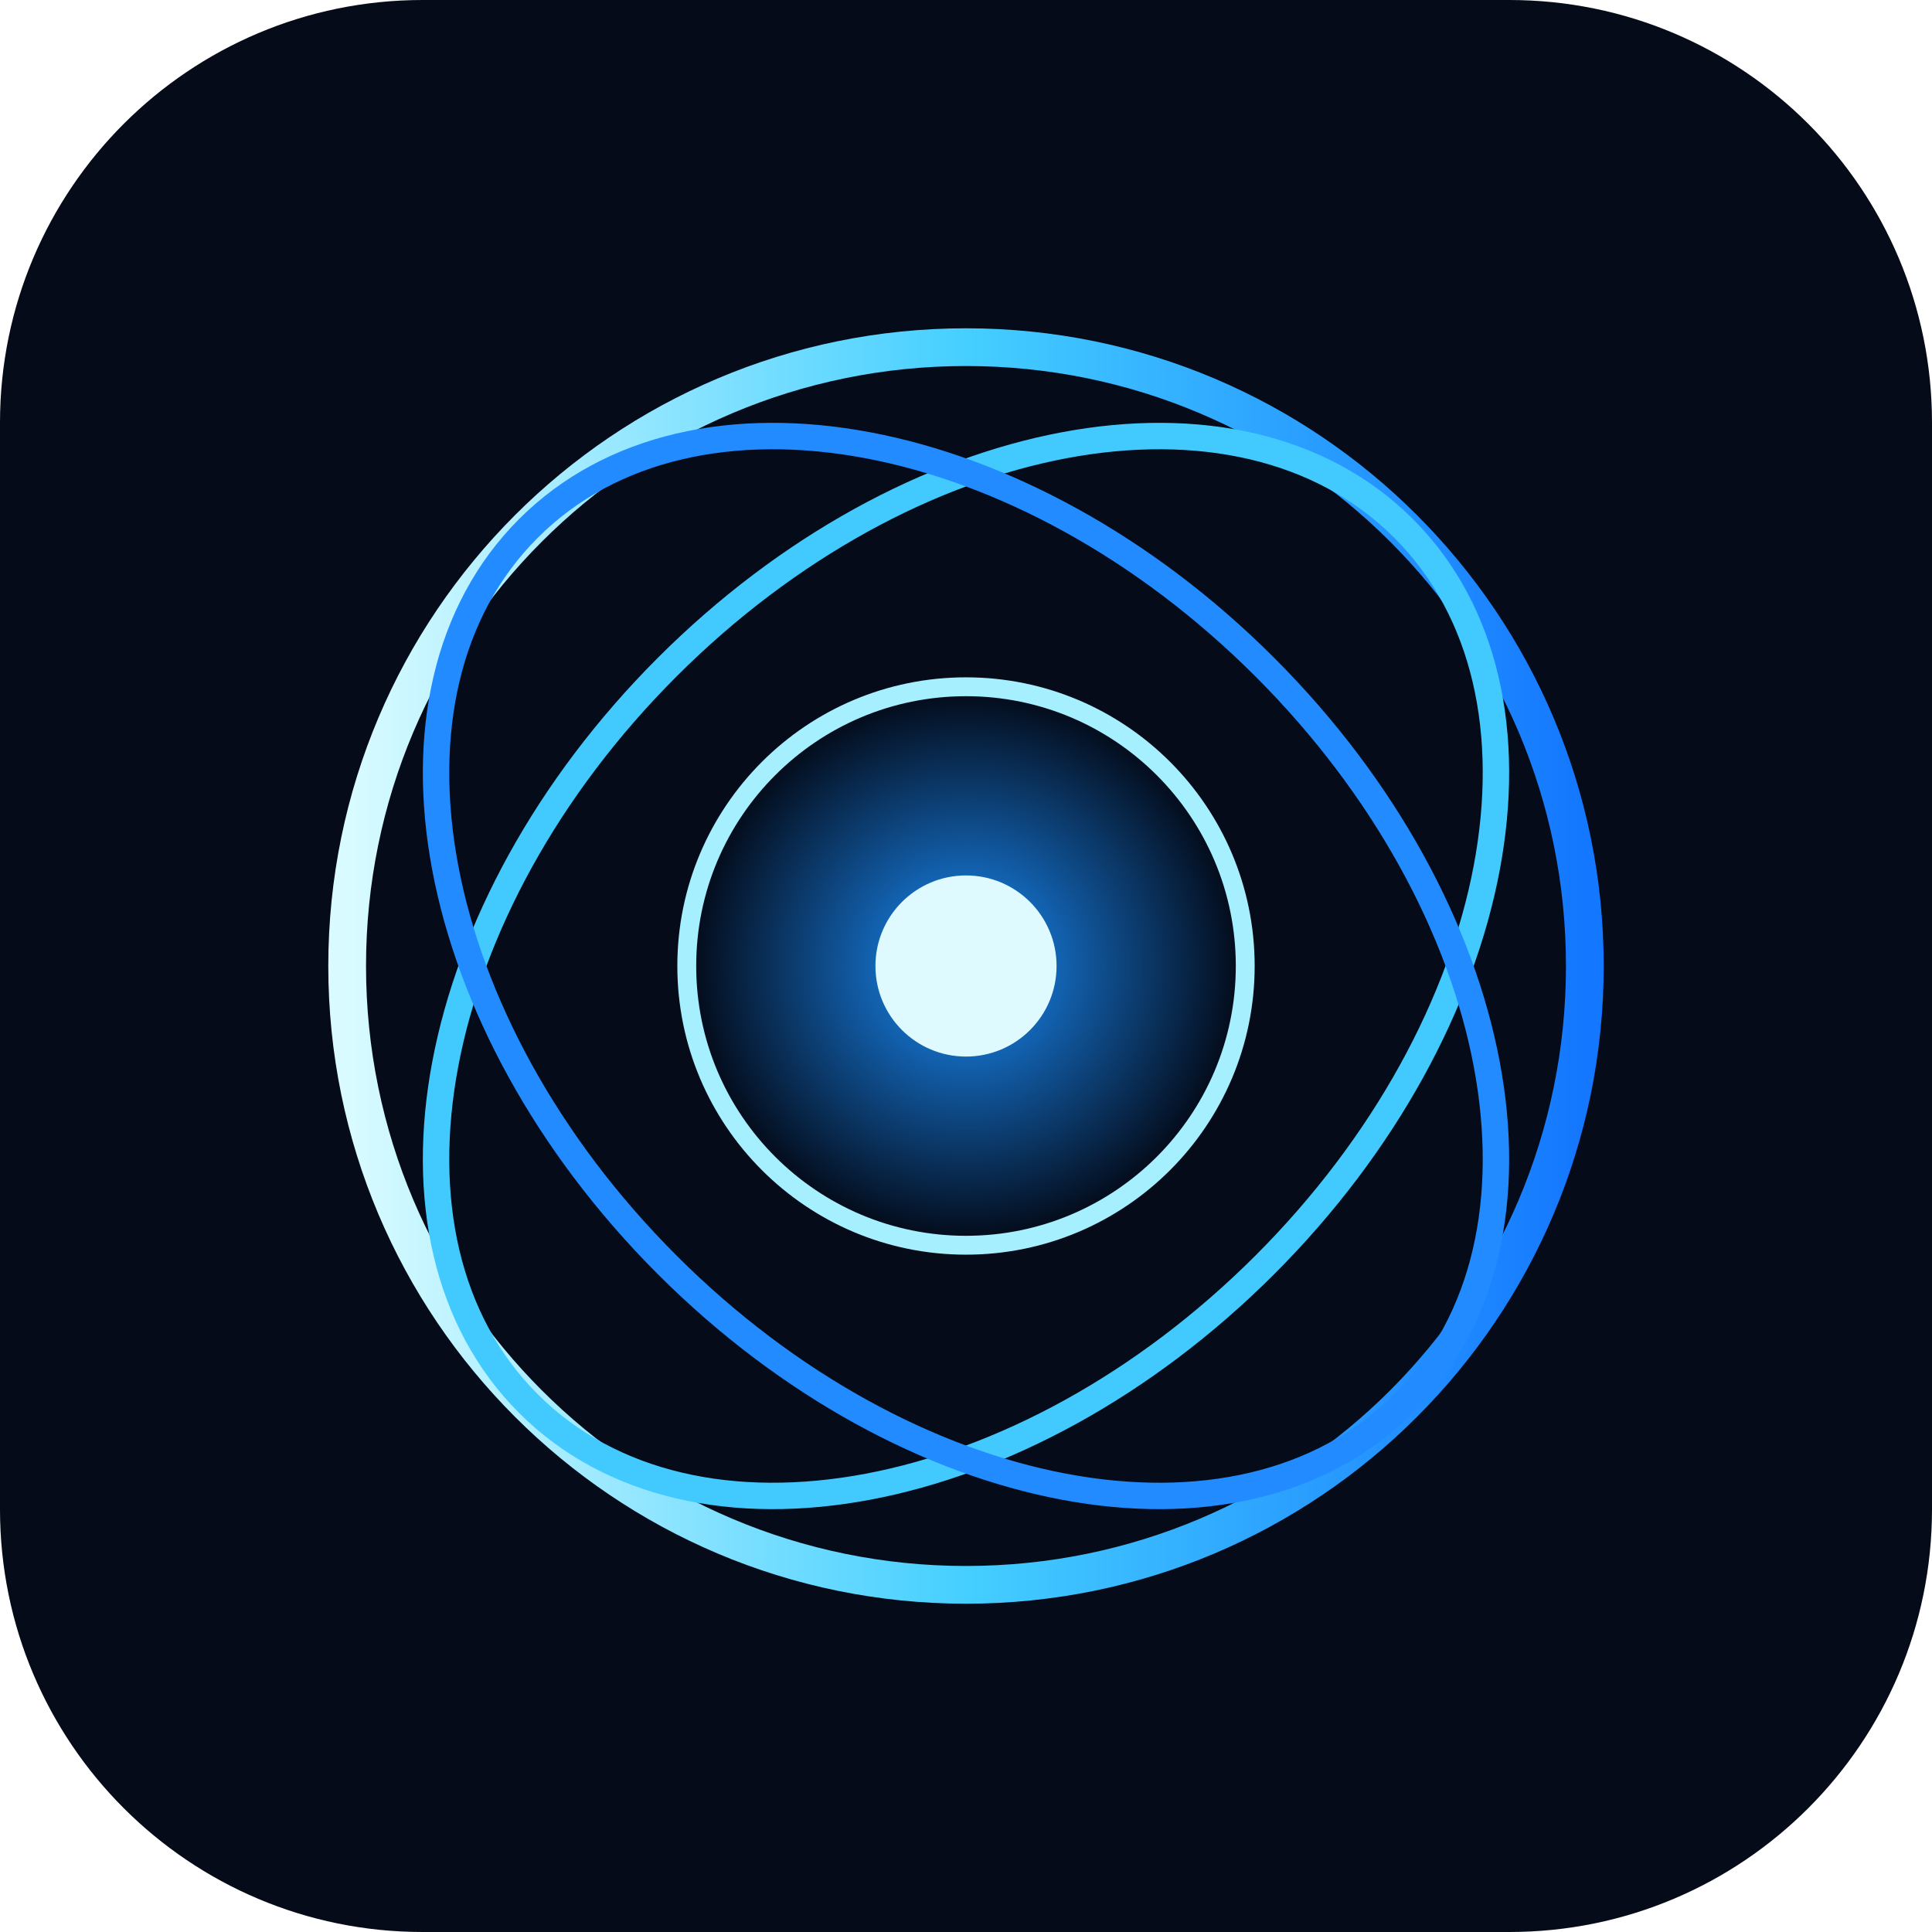
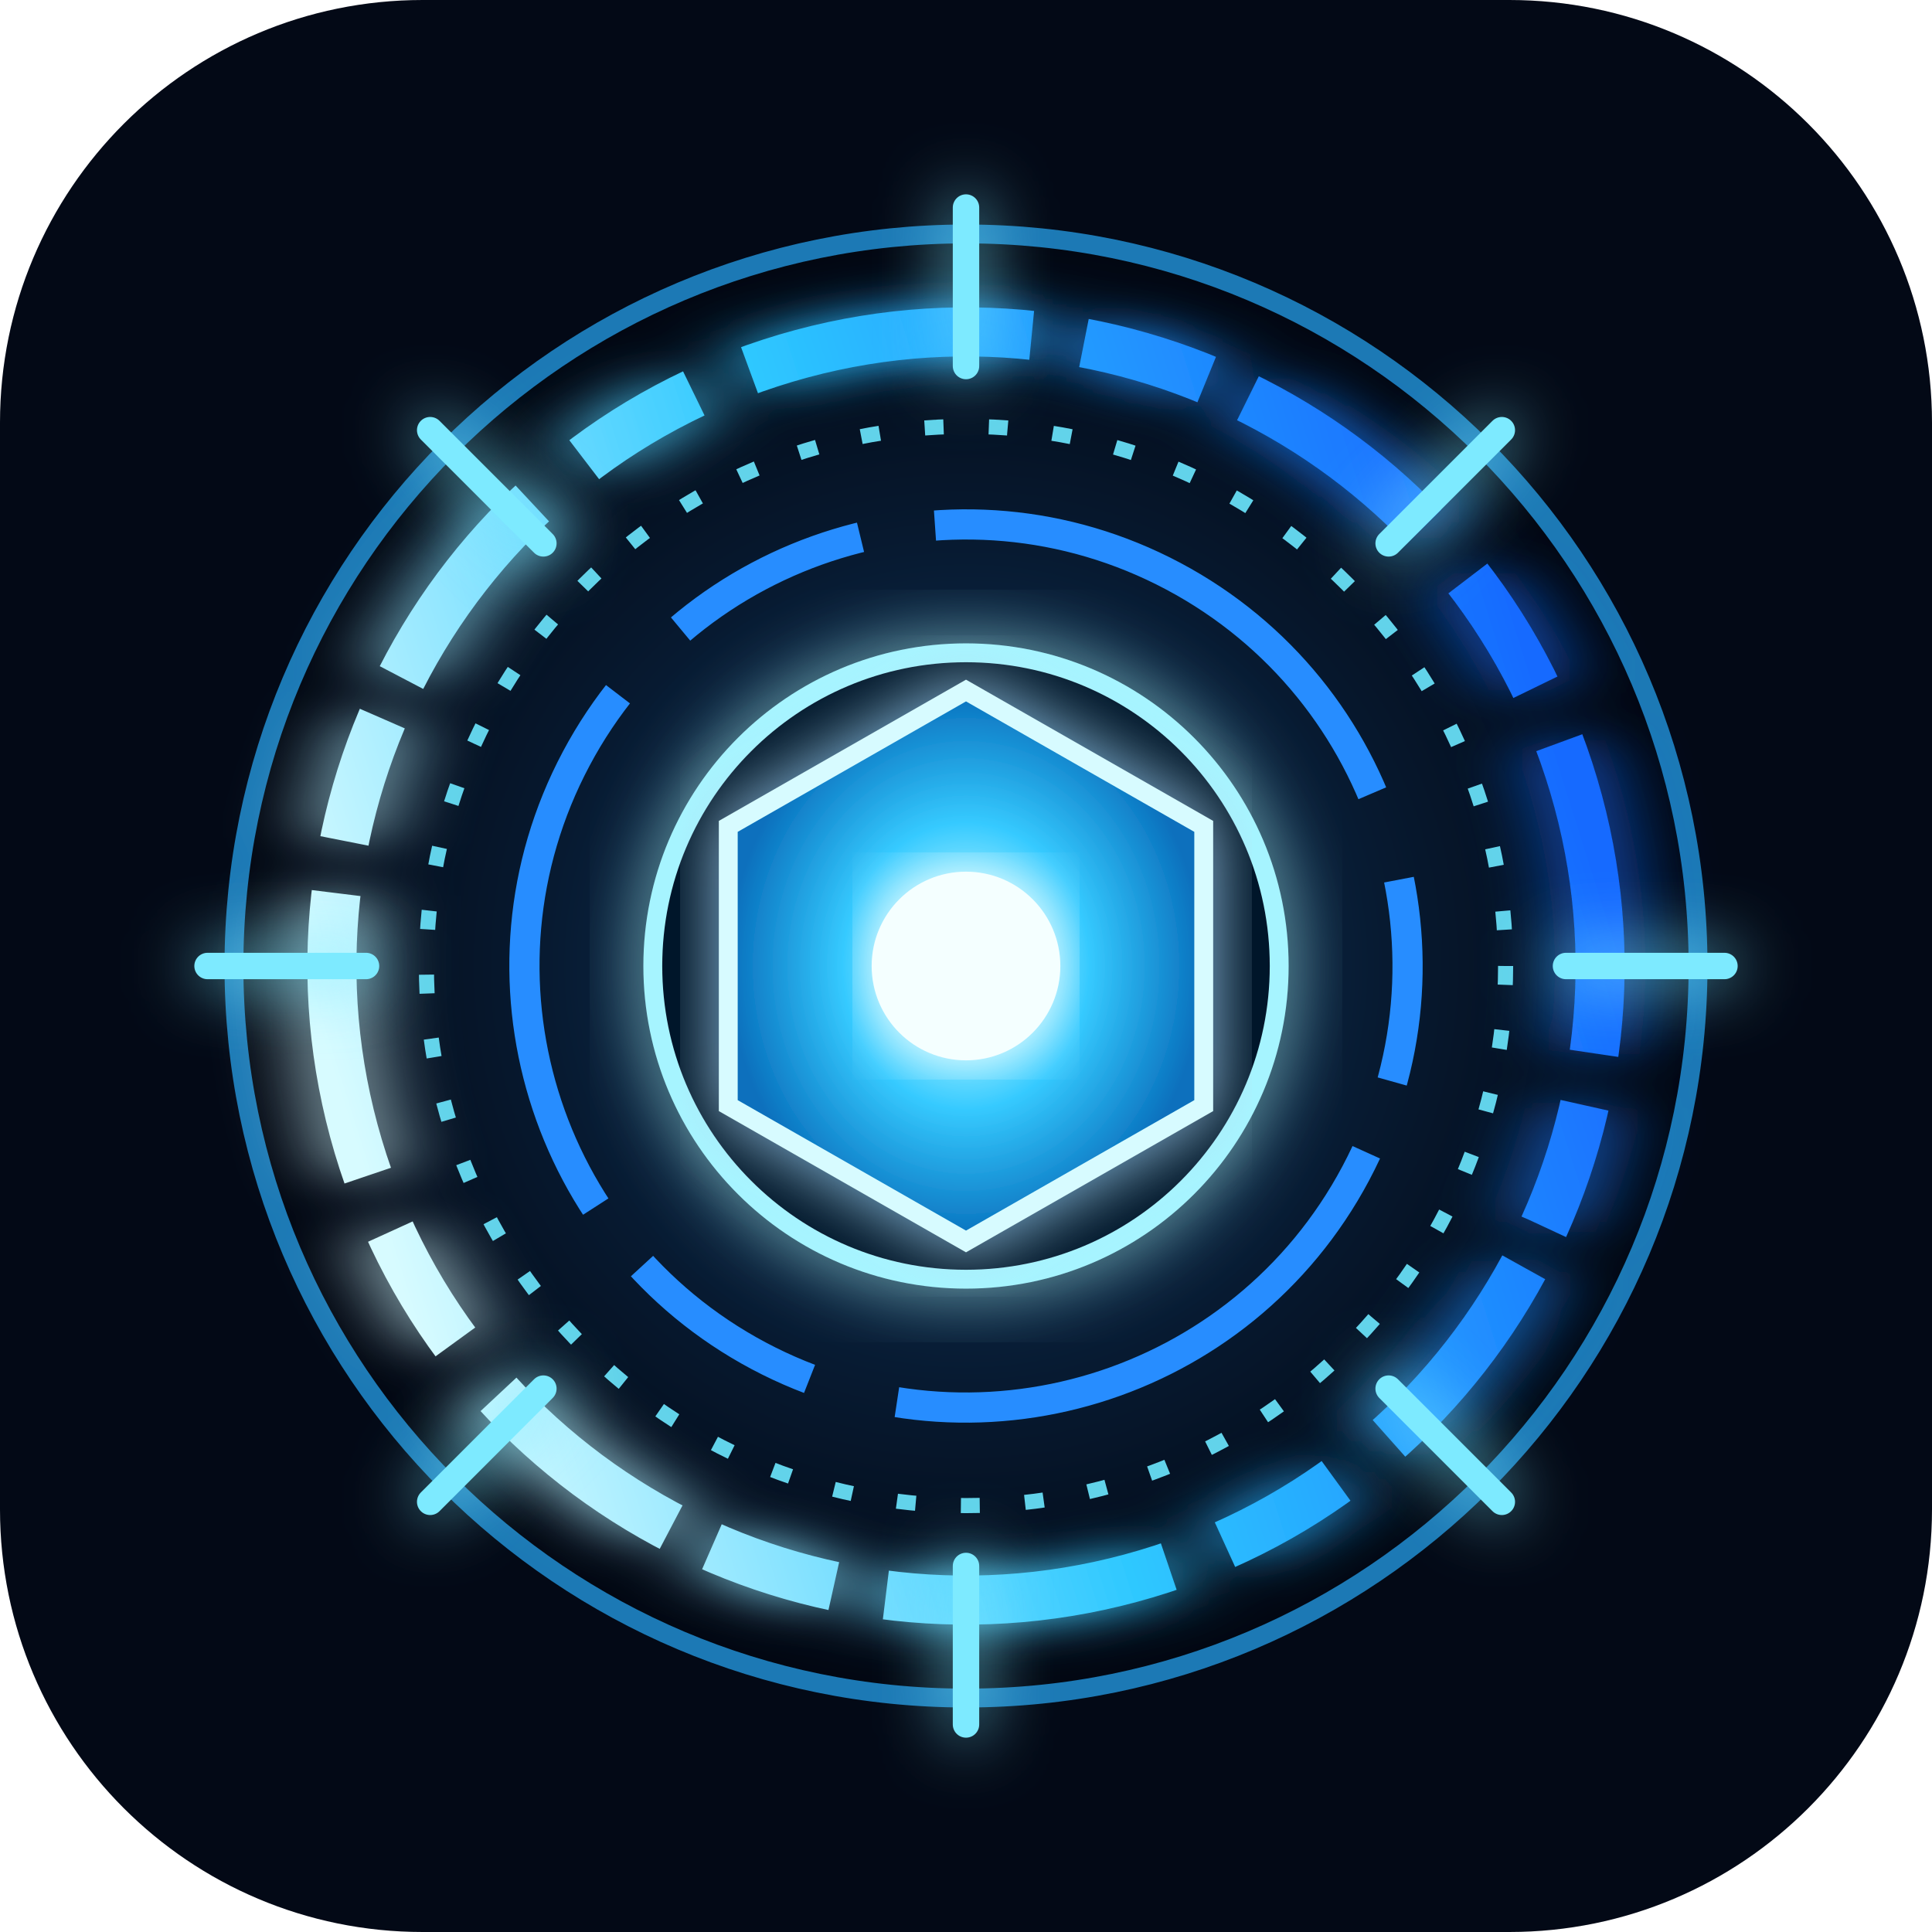
<svg xmlns="http://www.w3.org/2000/svg" width="512" height="512" viewBox="0 0 512 512">
  <defs>
-     <radialGradient id="b">
-       <stop stop-color="#1a8fff" />
-       <stop offset="1" stop-color="#030916" />
+     <radialGradient id="bg">
+       <stop stop-color="#103d68" />
+       <stop offset=".58" stop-color="#071a31" />
+       <stop offset="1" stop-color="#020712" />
    </radialGradient>
-     <linearGradient id="c">
-       <stop stop-color="#d9fbff" />
-       <stop offset=".5" stop-color="#45cfff" />
-       <stop offset="1" stop-color="#1477ff" />
+     <radialGradient id="core">
+       <stop stop-color="#fff" />
+       <stop offset=".18" stop-color="#bdf8ff" />
+       <stop offset=".52" stop-color="#36caff" />
+       <stop offset="1" stop-color="#0870bd" />
+     </radialGradient>
+     <linearGradient id="ring">
+       <stop stop-color="#d7fbff" />
+       <stop offset=".48" stop-color="#2ec8ff" />
+       <stop offset="1" stop-color="#176aff" />
    </linearGradient>
+     <filter id="glow">
+       <feGaussianBlur stdDeviation="9" result="b" />
+       <feMerge>
+         <feMergeNode in="b" />
+         <feMergeNode in="SourceGraphic" />
+       </feMerge>
+     </filter>
  </defs>
-   <rect width="512" height="512" rx="112" fill="#050b18" />
-   <circle cx="256" cy="256" r="164" fill="none" stroke="url(#c)" stroke-width="10" />
-   <ellipse cx="256" cy="256" rx="112" ry="164" fill="none" stroke="#42caff" stroke-width="7" transform="rotate(45 256 256)" />
-   <ellipse cx="256" cy="256" rx="112" ry="164" fill="none" stroke="#218bff" stroke-width="7" transform="rotate(-45 256 256)" />
-   <circle cx="256" cy="256" r="74" fill="url(#b)" stroke="#a5efff" stroke-width="5" />
-   <circle cx="256" cy="256" r="24" fill="#dffaff" />
+   <rect width="512" height="512" rx="112" fill="#030916" />
+   <circle cx="256" cy="256" r="194" fill="url(#bg)" stroke="#1c79b5" stroke-width="5" />
+   <circle cx="256" cy="256" r="168" fill="none" stroke="url(#ring)" stroke-width="13" stroke-dasharray="76 14 34 12 58 18 34 16" transform="rotate(-18 256 256)" filter="url(#glow)" />
+   <circle cx="256" cy="256" r="143" fill="none" stroke="#6de8ff" stroke-width="4" stroke-dasharray="5 12" opacity=".9" />
+   <circle cx="256" cy="256" r="117" fill="none" stroke="#278dff" stroke-width="8" stroke-dasharray="145 24 54 20" transform="rotate(28 256 256)" />
+   <g stroke="#7deaff" stroke-width="7" stroke-linecap="round" filter="url(#glow)">
+     <path d="M256 55v42 M256 415v42 M55 256h42 M415 256h42" />
+     <path d="M114 114l30 30 M368 368l30 30 M398 114l-30 30 M144 368l-30 30" />
+   </g>
+   <circle cx="256" cy="256" r="83" fill="#06162c" stroke="#a6f4ff" stroke-width="5" filter="url(#glow)" />
+   <path d="M256 183l63 36v74l-63 36-63-36v-74z" fill="url(#core)" stroke="#d7fbff" stroke-width="5" filter="url(#glow)" />
+   <circle cx="256" cy="256" r="25" fill="#f4ffff" filter="url(#glow)" />
</svg>
